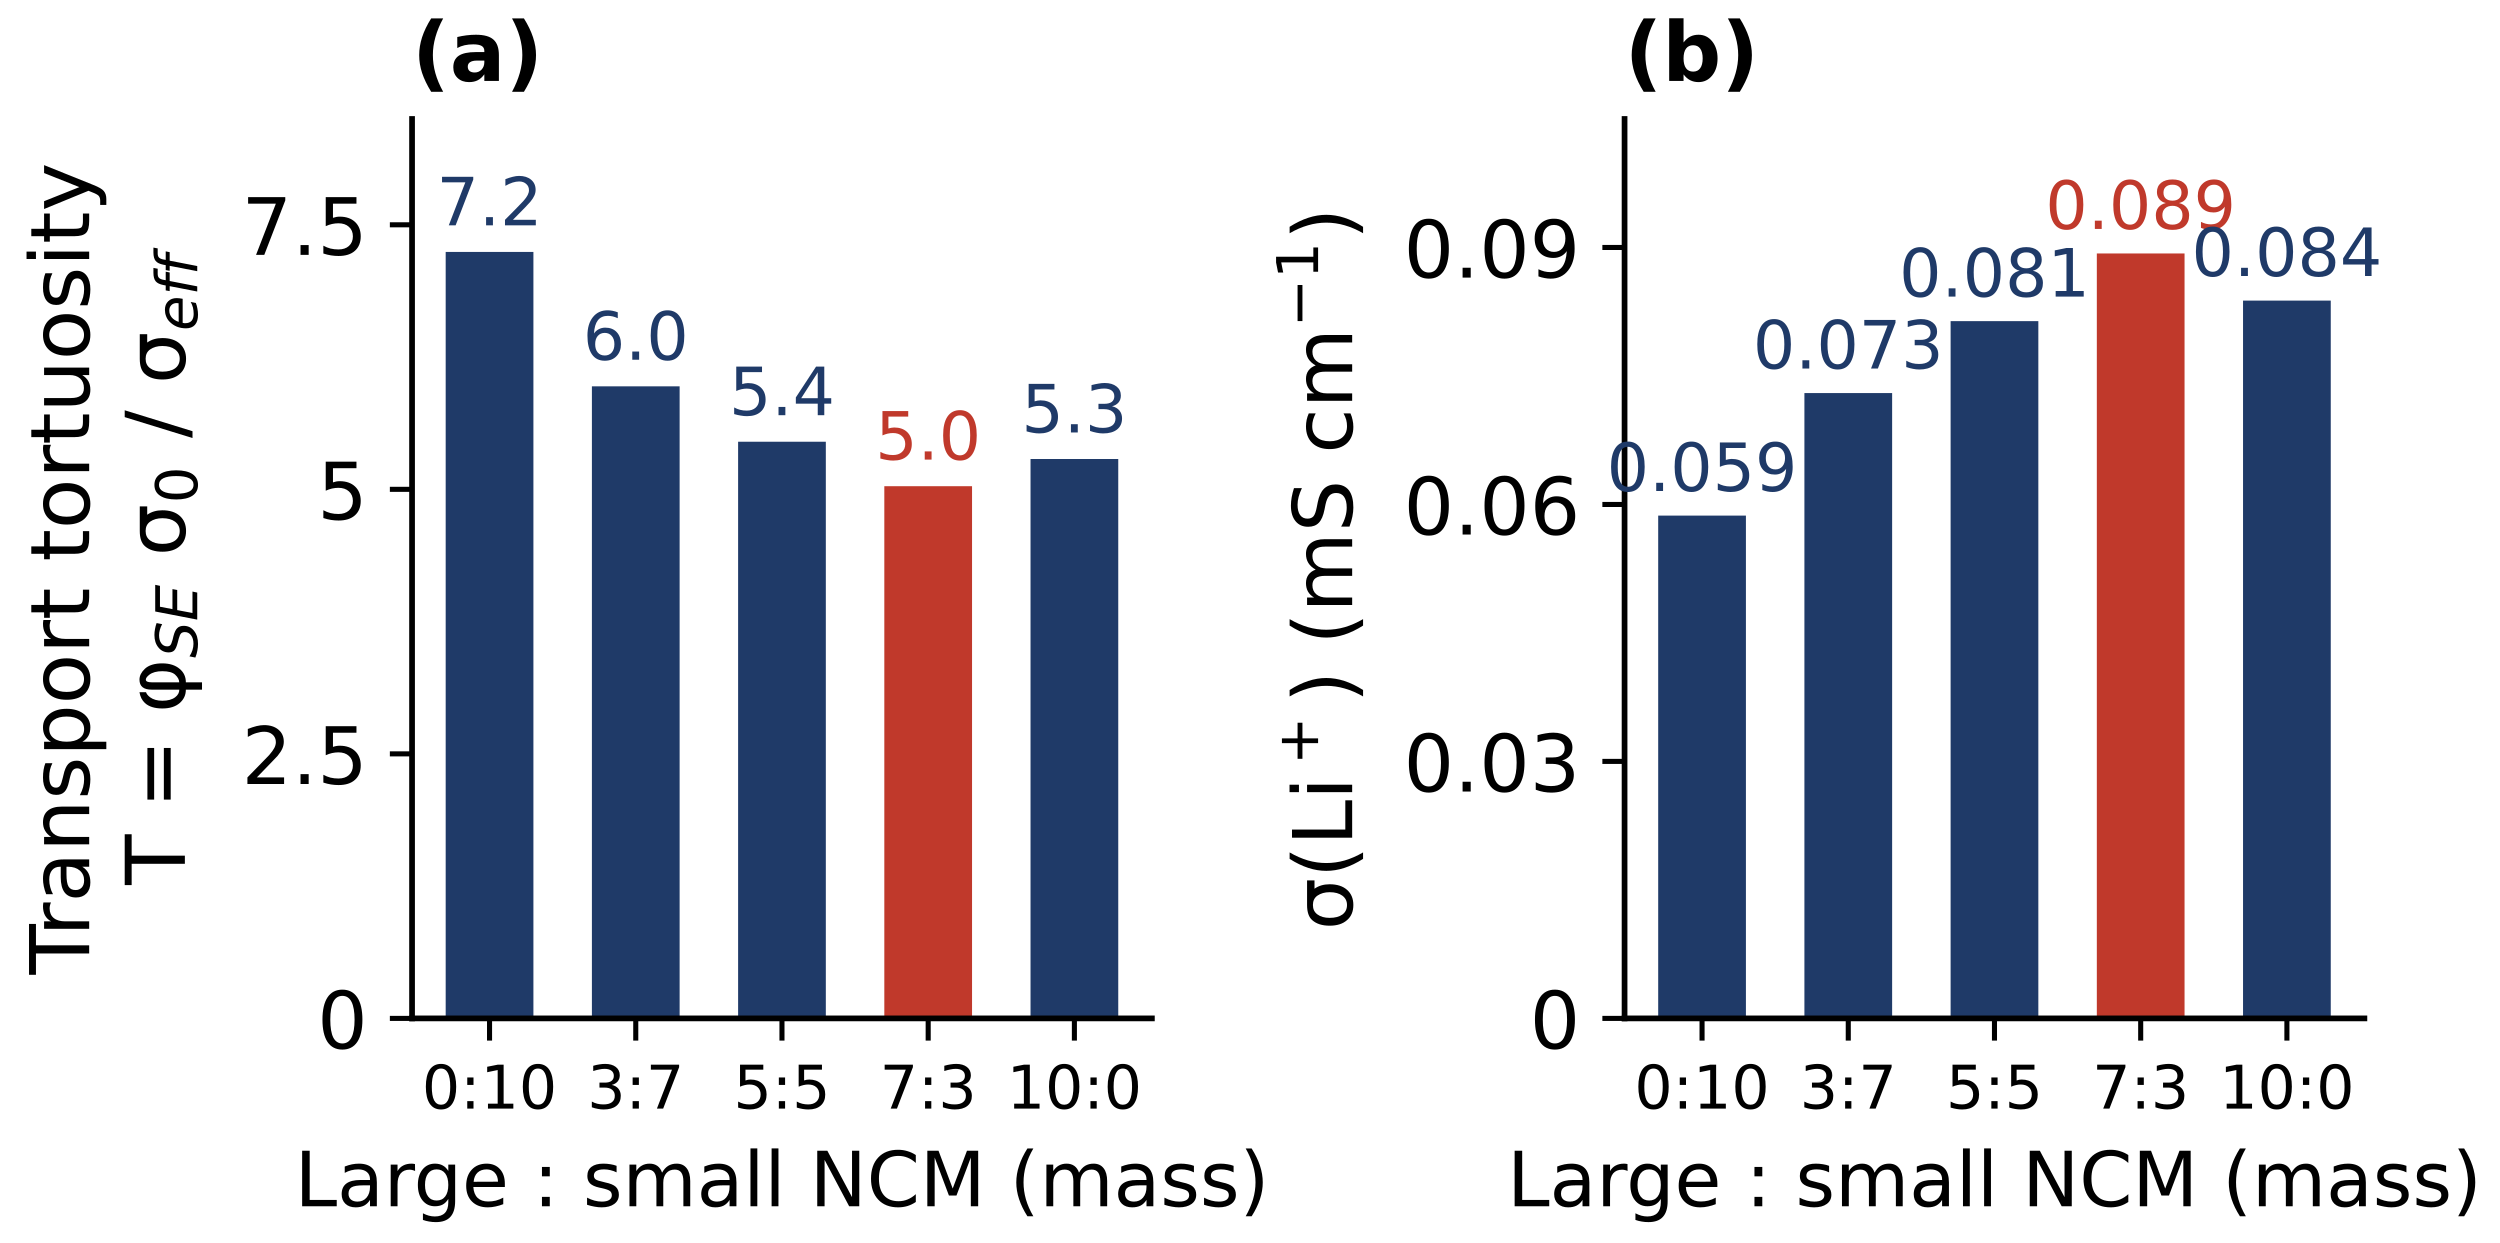
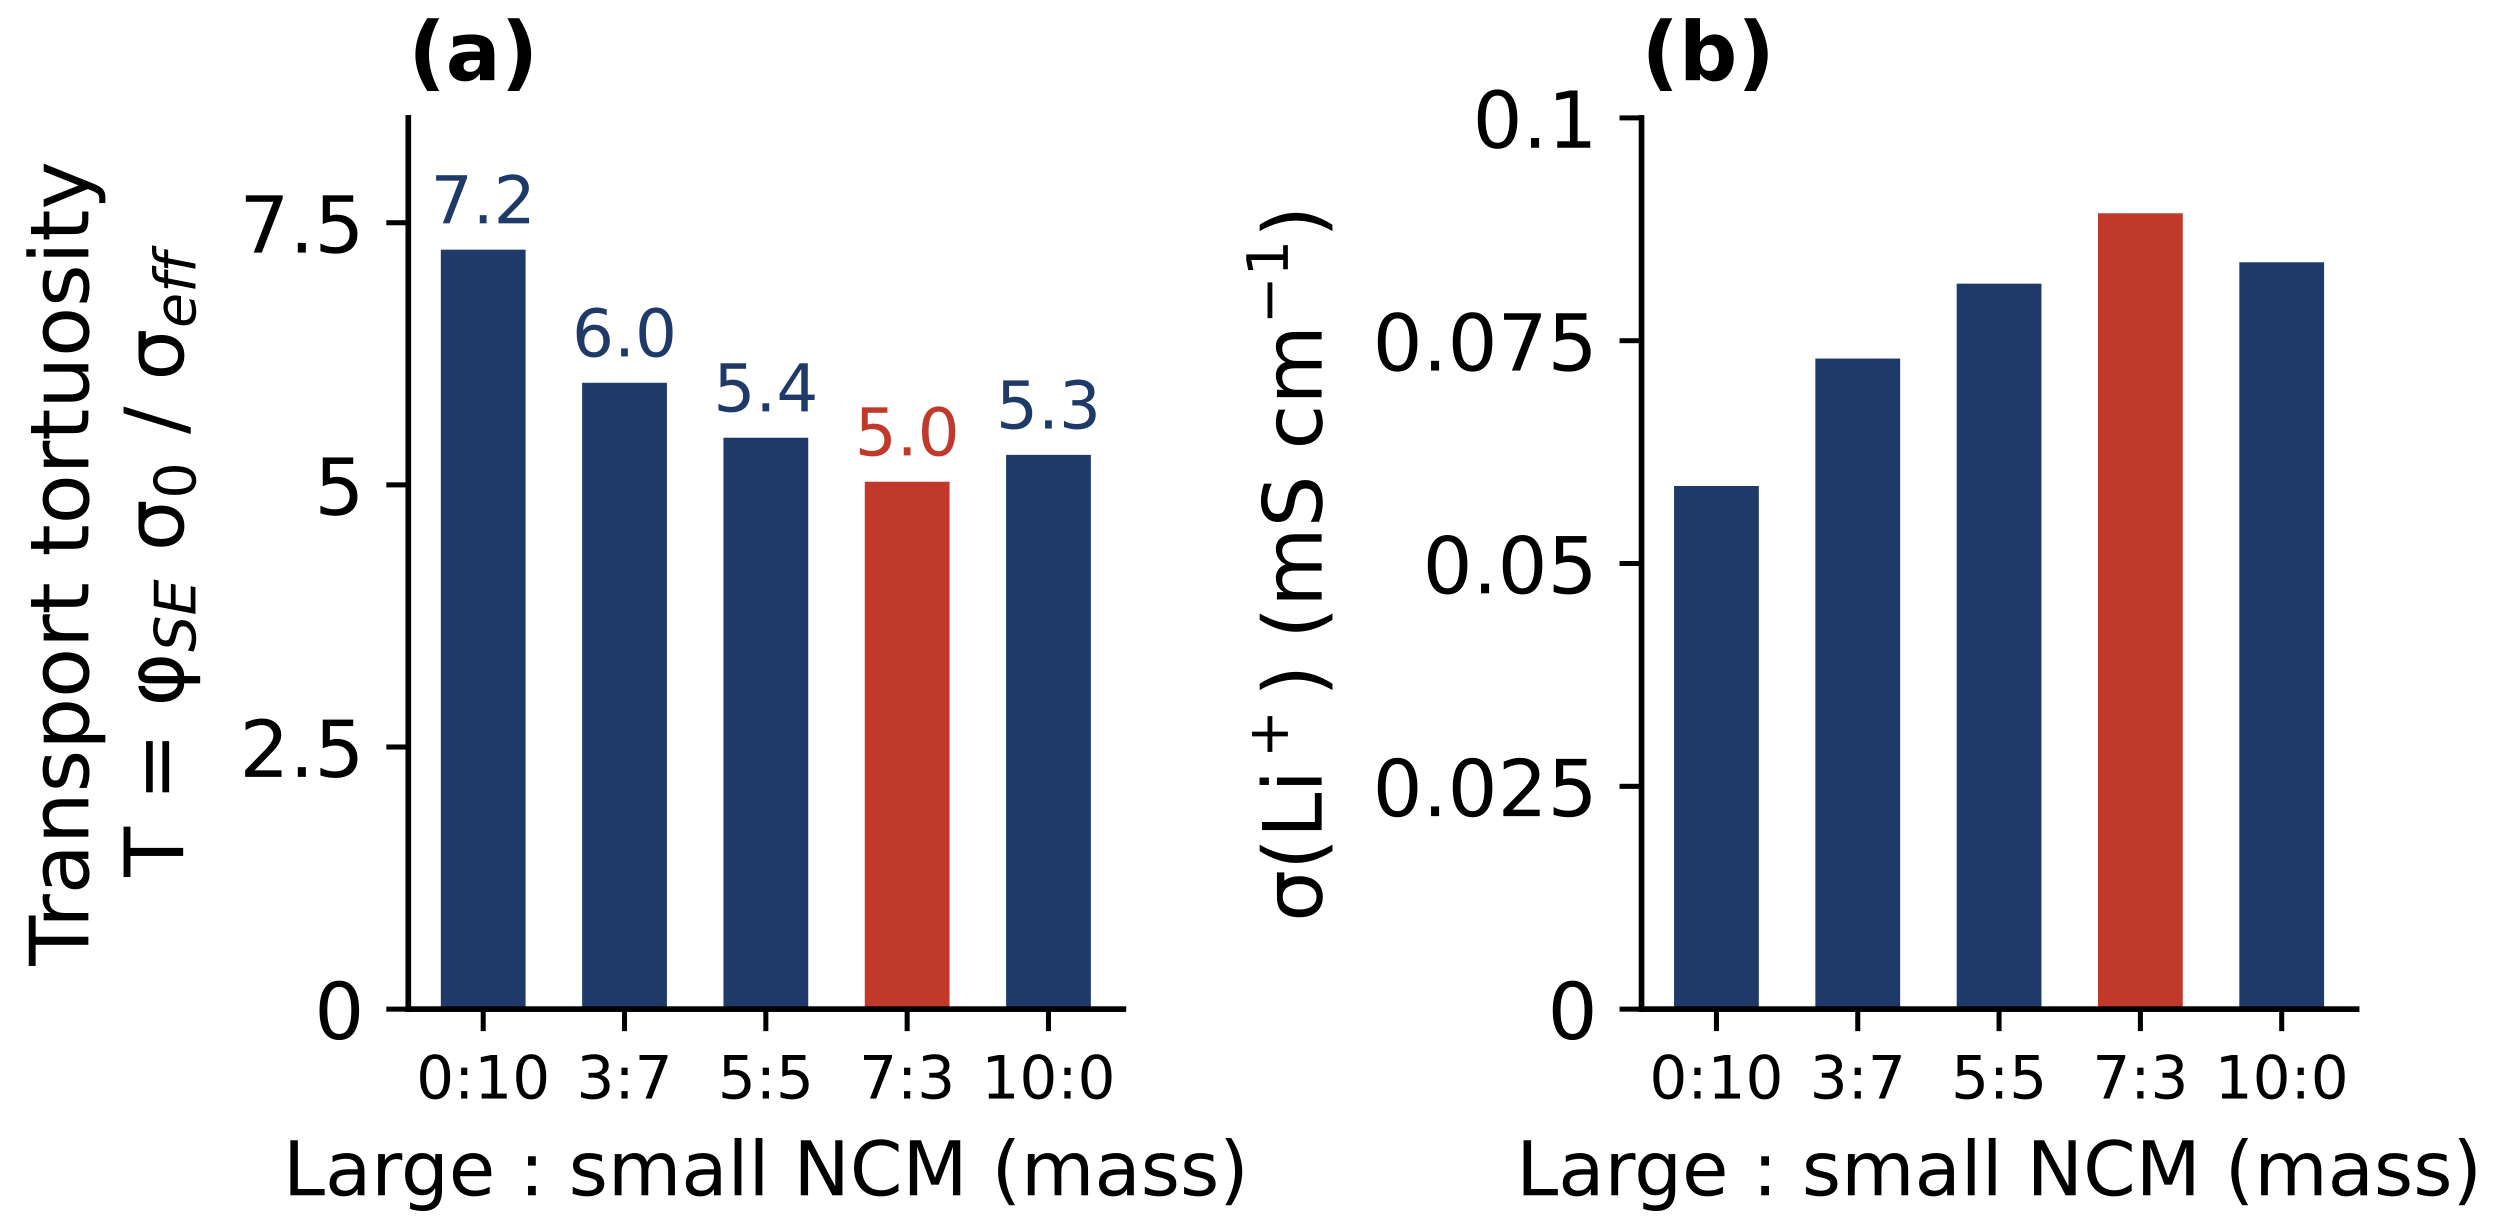
- <svg xmlns="http://www.w3.org/2000/svg" xmlns:xlink="http://www.w3.org/1999/xlink" width="394.152pt" height="195.941pt" viewBox="0 0 394.152 195.941" version="1.1">
+ <svg xmlns="http://www.w3.org/2000/svg" xmlns:xlink="http://www.w3.org/1999/xlink" width="397.771pt" height="195.941pt" viewBox="0 0 397.771 195.941" version="1.1">
  <defs>
    <style type="text/css">*{stroke-linejoin: round; stroke-linecap: butt}</style>
  </defs>
  <g id="figure_1">
    <g id="patch_1">
-       <path d="M 0 195.941  L 394.152 195.941  L 394.152 0  L 0 0  L 0 195.941  z " style="fill: none" />
+       <path d="M 0 195.941  L 397.771 195.941  L 397.771 0  L 0 0  L 0 195.941  z " style="fill: none" />
    </g>
    <g id="axes_1">
      <g id="patch_2">
-         <path d="M 64.965 160.56  L 181.607 160.56  L 181.607 18.758  L 64.965 18.758  L 64.965 160.56  z " style="fill: none" />
+         <path d="M 64.965 160.56  L 178.739 160.56  L 178.739 18.758  L 64.965 18.758  L 64.965 160.56  z " style="fill: none" />
      </g>
      <g id="patch_3">
-         <path d="M 70.267 160.56  L 84.098 160.56  L 84.098 39.723  L 70.267 39.723  z " clip-path="url(#p000e98d349)" style="fill: #1f3a68" />
+         <path d="M 70.137 160.56  L 83.628 160.56  L 83.628 39.723  L 70.137 39.723  z " clip-path="url(#pf96f14b481)" style="fill: #1f3a68" />
      </g>
      <g id="patch_4">
-         <path d="M 93.319 160.56  L 107.15 160.56  L 107.15 60.91  L 93.319 60.91  z " clip-path="url(#p000e98d349)" style="fill: #1f3a68" />
+         <path d="M 92.622 160.56  L 106.113 160.56  L 106.113 60.91  L 92.622 60.91  z " clip-path="url(#pf96f14b481)" style="fill: #1f3a68" />
      </g>
      <g id="patch_5">
-         <path d="M 116.37 160.56  L 130.201 160.56  L 130.201 69.648  L 116.37 69.648  z " clip-path="url(#p000e98d349)" style="fill: #1f3a68" />
+         <path d="M 115.107 160.56  L 128.598 160.56  L 128.598 69.648  L 115.107 69.648  z " clip-path="url(#pf96f14b481)" style="fill: #1f3a68" />
      </g>
      <g id="patch_6">
-         <path d="M 139.422 160.56  L 153.253 160.56  L 153.253 76.652  L 139.422 76.652  z " clip-path="url(#p000e98d349)" style="fill: #c0392b" />
+         <path d="M 137.592 160.56  L 151.083 160.56  L 151.083 76.652  L 137.592 76.652  z " clip-path="url(#pf96f14b481)" style="fill: #c0392b" />
      </g>
      <g id="patch_7">
-         <path d="M 162.474 160.56  L 176.305 160.56  L 176.305 72.369  L 162.474 72.369  z " clip-path="url(#p000e98d349)" style="fill: #1f3a68" />
+         <path d="M 160.077 160.56  L 173.568 160.56  L 173.568 72.369  L 160.077 72.369  z " clip-path="url(#pf96f14b481)" style="fill: #1f3a68" />
      </g>
      <g id="matplotlib.axis_1">
        <g id="xtick_1">
          <g id="line2d_1">
            <defs>
-               <path id="m5f70f8c67a" d="M 0 0  L 0 3.5  " style="stroke: #000000; stroke-width: 0.8" />
+               <path id="m5b0b70c1b4" d="M 0 0  L 0 3.5  " style="stroke: #000000; stroke-width: 0.8" />
            </defs>
            <g>
-               <use xlink:href="#m5f70f8c67a" x="77.182" y="160.56" style="stroke: #000000; stroke-width: 0.8" />
+               <use xlink:href="#m5b0b70c1b4" x="76.882" y="160.56" style="stroke: #000000; stroke-width: 0.8" />
            </g>
          </g>
          <g id="text_1">
-             <text style="font-size: 9.5px; font-family: 'DejaVu Sans'; text-anchor: middle" x="77.182" y="174.778" transform="rotate(-0 77.18243 174.7781)">0:10</text>
+             <text style="font-size: 9.5px; font-family: 'DejaVu Sans'; text-anchor: middle" x="76.882" y="174.778" transform="rotate(-0 76.88205 174.7781)">0:10</text>
          </g>
        </g>
        <g id="xtick_2">
          <g id="line2d_2">
            <g>
-               <use xlink:href="#m5f70f8c67a" x="100.234" y="160.56" style="stroke: #000000; stroke-width: 0.8" />
+               <use xlink:href="#m5b0b70c1b4" x="99.367" y="160.56" style="stroke: #000000; stroke-width: 0.8" />
            </g>
          </g>
          <g id="text_2">
-             <text style="font-size: 9.5px; font-family: 'DejaVu Sans'; text-anchor: middle" x="100.234" y="174.778" transform="rotate(-0 100.2342 174.7781)">3:7</text>
+             <text style="font-size: 9.5px; font-family: 'DejaVu Sans'; text-anchor: middle" x="99.367" y="174.778" transform="rotate(-0 99.36706 174.7781)">3:7</text>
          </g>
        </g>
        <g id="xtick_3">
          <g id="line2d_3">
            <g>
-               <use xlink:href="#m5f70f8c67a" x="123.286" y="160.56" style="stroke: #000000; stroke-width: 0.8" />
+               <use xlink:href="#m5b0b70c1b4" x="121.852" y="160.56" style="stroke: #000000; stroke-width: 0.8" />
            </g>
          </g>
          <g id="text_3">
-             <text style="font-size: 9.5px; font-family: 'DejaVu Sans'; text-anchor: middle" x="123.286" y="174.778" transform="rotate(-0 123.2859 174.7781)">5:5</text>
+             <text style="font-size: 9.5px; font-family: 'DejaVu Sans'; text-anchor: middle" x="121.852" y="174.778" transform="rotate(-0 121.8521 174.7781)">5:5</text>
          </g>
        </g>
        <g id="xtick_4">
          <g id="line2d_4">
            <g>
-               <use xlink:href="#m5f70f8c67a" x="146.338" y="160.56" style="stroke: #000000; stroke-width: 0.8" />
+               <use xlink:href="#m5b0b70c1b4" x="144.337" y="160.56" style="stroke: #000000; stroke-width: 0.8" />
            </g>
          </g>
          <g id="text_4">
-             <text style="font-size: 9.5px; font-family: 'DejaVu Sans'; text-anchor: middle" x="146.338" y="174.778" transform="rotate(-0 146.3377 174.7781)">7:3</text>
+             <text style="font-size: 9.5px; font-family: 'DejaVu Sans'; text-anchor: middle" x="144.337" y="174.778" transform="rotate(-0 144.3371 174.7781)">7:3</text>
          </g>
        </g>
        <g id="xtick_5">
          <g id="line2d_5">
            <g>
-               <use xlink:href="#m5f70f8c67a" x="169.389" y="160.56" style="stroke: #000000; stroke-width: 0.8" />
+               <use xlink:href="#m5b0b70c1b4" x="166.822" y="160.56" style="stroke: #000000; stroke-width: 0.8" />
            </g>
          </g>
          <g id="text_5">
-             <text style="font-size: 9.5px; font-family: 'DejaVu Sans'; text-anchor: middle" x="169.389" y="174.778" transform="rotate(-0 169.3895 174.7781)">10:0</text>
+             <text style="font-size: 9.5px; font-family: 'DejaVu Sans'; text-anchor: middle" x="166.822" y="174.778" transform="rotate(-0 166.8221 174.7781)">10:0</text>
          </g>
        </g>
        <g id="text_6">
-           <text style="font-size: 12px; font-family: 'DejaVu Sans'; text-anchor: middle" x="123.286" y="190.178" transform="rotate(-0 123.2859 190.1785)">Large : small NCM (mass)</text>
+           <text style="font-size: 12px; font-family: 'DejaVu Sans'; text-anchor: middle" x="121.852" y="190.178" transform="rotate(-0 121.8521 190.1785)">Large : small NCM (mass)</text>
        </g>
      </g>
      <g id="matplotlib.axis_2">
        <g id="ytick_1">
          <g id="line2d_6">
            <defs>
-               <path id="m1e1cdedfda" d="M 0 0  L -3.5 0  " style="stroke: #000000; stroke-width: 0.8" />
+               <path id="mdce07f8cb2" d="M 0 0  L -3.5 0  " style="stroke: #000000; stroke-width: 0.8" />
            </defs>
            <g>
-               <use xlink:href="#m1e1cdedfda" x="64.965" y="160.56" style="stroke: #000000; stroke-width: 0.8" />
+               <use xlink:href="#mdce07f8cb2" x="64.965" y="160.56" style="stroke: #000000; stroke-width: 0.8" />
            </g>
          </g>
          <g id="text_7">
            <text style="font-size: 12.5px; font-family: 'DejaVu Sans'; text-anchor: end" x="57.965" y="165.309" transform="rotate(-0 57.965 165.3089)">0</text>
          </g>
        </g>
        <g id="ytick_2">
          <g id="line2d_7">
            <g>
-               <use xlink:href="#m1e1cdedfda" x="64.965" y="118.854" style="stroke: #000000; stroke-width: 0.8" />
+               <use xlink:href="#mdce07f8cb2" x="64.965" y="118.854" style="stroke: #000000; stroke-width: 0.8" />
            </g>
          </g>
          <g id="text_8">
            <text style="font-size: 12.5px; font-family: 'DejaVu Sans'; text-anchor: end" x="57.965" y="123.602" transform="rotate(-0 57.965 123.6023)">2.5</text>
          </g>
        </g>
        <g id="ytick_3">
          <g id="line2d_8">
            <g>
-               <use xlink:href="#m1e1cdedfda" x="64.965" y="77.147" style="stroke: #000000; stroke-width: 0.8" />
+               <use xlink:href="#mdce07f8cb2" x="64.965" y="77.147" style="stroke: #000000; stroke-width: 0.8" />
            </g>
          </g>
          <g id="text_9">
            <text style="font-size: 12.5px; font-family: 'DejaVu Sans'; text-anchor: end" x="57.965" y="81.896" transform="rotate(-0 57.965 81.89572)">5</text>
          </g>
        </g>
        <g id="ytick_4">
          <g id="line2d_9">
            <g>
-               <use xlink:href="#m1e1cdedfda" x="64.965" y="35.441" style="stroke: #000000; stroke-width: 0.8" />
+               <use xlink:href="#mdce07f8cb2" x="64.965" y="35.441" style="stroke: #000000; stroke-width: 0.8" />
            </g>
          </g>
          <g id="text_10">
            <text style="font-size: 12.5px; font-family: 'DejaVu Sans'; text-anchor: end" x="57.965" y="40.189" transform="rotate(-0 57.965 40.18914)">7.5</text>
          </g>
        </g>
        <g id="text_11">
          <text style="font-size: 13px; font-family: 'DejaVu Sans'" transform="translate(14.05924 153.6537) rotate(-90)">Transport tortuosity</text>
          <g transform="translate(29.66178 139.5142) rotate(-90)">
            <text>
              <tspan x="0" y="-0.516" style="font-size: 13px; font-family: 'DejaVu Sans'">T</tspan>
              <tspan x="7.941" y="-0.516" style="font-size: 13px; font-family: 'DejaVu Sans'"> </tspan>
              <tspan x="12.073" y="-0.516" style="font-size: 13px; font-family: 'DejaVu Sans'">=</tspan>
              <tspan x="22.966" y="-0.516" style="font-size: 13px; font-family: 'DejaVu Sans'"> </tspan>
              <tspan x="27.098" y="-0.516" style="font-size: 13px; font-family: 'DejaVu Sans'">φ</tspan>
              <tspan x="47.68" y="-0.516" style="font-size: 13px; font-family: 'DejaVu Sans'"> </tspan>
              <tspan x="51.812" y="-0.516" style="font-size: 13px; font-family: 'DejaVu Sans'">σ</tspan>
              <tspan x="66.321" y="-0.516" style="font-size: 13px; font-family: 'DejaVu Sans'"> </tspan>
              <tspan x="70.453" y="-0.516" style="font-size: 13px; font-family: 'DejaVu Sans'">/</tspan>
              <tspan x="74.833" y="-0.516" style="font-size: 13px; font-family: 'DejaVu Sans'"> </tspan>
              <tspan x="78.965" y="-0.516" style="font-size: 13px; font-family: 'DejaVu Sans'">σ</tspan>
              <tspan x="35.798" y="1.434" style="font-style: oblique; font-size: 9.1px; font-family: 'DejaVu Sans'">S</tspan>
              <tspan x="41.575" y="1.434" style="font-style: oblique; font-size: 9.1px; font-family: 'DejaVu Sans'">E</tspan>
              <tspan x="87.329" y="1.434" style="font-style: oblique; font-size: 9.1px; font-family: 'DejaVu Sans'">e</tspan>
              <tspan x="92.928" y="1.434" style="font-style: oblique; font-size: 9.1px; font-family: 'DejaVu Sans'">f</tspan>
              <tspan x="96.131" y="1.434" style="font-style: oblique; font-size: 9.1px; font-family: 'DejaVu Sans'">f</tspan>
              <tspan x="60.176" y="1.434" style="font-size: 9.1px; font-family: 'DejaVu Sans'">0</tspan>
            </text>
          </g>
        </g>
      </g>
      <g id="patch_8">
        <path d="M 64.965 160.56  L 64.965 18.758  " style="fill: none; stroke: #000000; stroke-width: 0.9; stroke-linejoin: miter; stroke-linecap: square" />
      </g>
      <g id="patch_9">
-         <path d="M 64.965 160.56  L 181.607 160.56  " style="fill: none; stroke: #000000; stroke-width: 0.9; stroke-linejoin: miter; stroke-linecap: square" />
+         <path d="M 64.965 160.56  L 178.739 160.56  " style="fill: none; stroke: #000000; stroke-width: 0.9; stroke-linejoin: miter; stroke-linecap: square" />
      </g>
      <g id="text_12">
-         <text style="font-size: 10.5px; font-family: 'DejaVu Sans'; text-anchor: middle; fill: #1f3a68" x="77.182" y="35.532" transform="rotate(-0 77.18243 35.53231)">7.2</text>
+         <text style="font-size: 10.5px; font-family: 'DejaVu Sans'; text-anchor: middle; fill: #1f3a68" x="76.882" y="35.532" transform="rotate(-0 76.88205 35.53231)">7.2</text>
      </g>
      <g id="text_13">
-         <text style="font-size: 10.5px; font-family: 'DejaVu Sans'; text-anchor: middle; fill: #1f3a68" x="100.234" y="56.719" transform="rotate(-0 100.2342 56.71925)">6.0</text>
+         <text style="font-size: 10.5px; font-family: 'DejaVu Sans'; text-anchor: middle; fill: #1f3a68" x="99.367" y="56.719" transform="rotate(-0 99.36706 56.71925)">6.0</text>
      </g>
      <g id="text_14">
-         <text style="font-size: 10.5px; font-family: 'DejaVu Sans'; text-anchor: middle; fill: #1f3a68" x="123.286" y="65.458" transform="rotate(-0 123.2859 65.45762)">5.4</text>
+         <text style="font-size: 10.5px; font-family: 'DejaVu Sans'; text-anchor: middle; fill: #1f3a68" x="121.852" y="65.458" transform="rotate(-0 121.8521 65.45762)">5.4</text>
      </g>
      <g id="text_15">
-         <text style="font-size: 10.5px; font-family: 'DejaVu Sans'; text-anchor: middle; fill: #c0392b" x="146.338" y="72.461" transform="rotate(-0 146.3377 72.46099)">5.0</text>
+         <text style="font-size: 10.5px; font-family: 'DejaVu Sans'; text-anchor: middle; fill: #c0392b" x="144.337" y="72.461" transform="rotate(-0 144.3371 72.46099)">5.0</text>
      </g>
      <g id="text_16">
-         <text style="font-size: 10.5px; font-family: 'DejaVu Sans'; text-anchor: middle; fill: #1f3a68" x="169.389" y="68.179" transform="rotate(-0 169.3895 68.17856)">5.3</text>
+         <text style="font-size: 10.5px; font-family: 'DejaVu Sans'; text-anchor: middle; fill: #1f3a68" x="166.822" y="68.179" transform="rotate(-0 166.8221 68.17856)">5.3</text>
      </g>
      <g id="text_17">
        <text style="font-weight: 700; font-size: 13px; font-family: 'DejaVu Sans'; text-anchor: start" x="64.965" y="12.758" transform="rotate(-0 64.965 12.75797)">(a)</text>
      </g>
    </g>
    <g id="axes_2">
      <g id="patch_10">
-         <path d="M 256.13 160.56  L 372.772 160.56  L 372.772 18.758  L 256.13 18.758  L 256.13 160.56  z " style="fill: none" />
+         <path d="M 261.182 160.56  L 374.956 160.56  L 374.956 18.758  L 261.182 18.758  L 261.182 160.56  z " style="fill: none" />
      </g>
      <g id="patch_11">
-         <path d="M 261.432 160.56  L 275.263 160.56  L 275.263 81.286  L 261.432 81.286  z " clip-path="url(#p713fb7e258)" style="fill: #1f3a68" />
+         <path d="M 266.354 160.56  L 279.845 160.56  L 279.845 77.322  L 266.354 77.322  z " clip-path="url(#p6d87cd4e45)" style="fill: #1f3a68" />
      </g>
      <g id="patch_12">
-         <path d="M 284.484 160.56  L 298.315 160.56  L 298.315 61.974  L 284.484 61.974  z " clip-path="url(#p713fb7e258)" style="fill: #1f3a68" />
+         <path d="M 288.839 160.56  L 302.33 160.56  L 302.33 57.045  L 288.839 57.045  z " clip-path="url(#p6d87cd4e45)" style="fill: #1f3a68" />
      </g>
      <g id="patch_13">
-         <path d="M 307.535 160.56  L 321.366 160.56  L 321.366 50.63  L 307.535 50.63  z " clip-path="url(#p713fb7e258)" style="fill: #1f3a68" />
+         <path d="M 311.324 160.56  L 324.815 160.56  L 324.815 45.133  L 311.324 45.133  z " clip-path="url(#p6d87cd4e45)" style="fill: #1f3a68" />
      </g>
      <g id="patch_14">
-         <path d="M 330.587 160.56  L 344.418 160.56  L 344.418 39.961  L 330.587 39.961  z " clip-path="url(#p713fb7e258)" style="fill: #c0392b" />
+         <path d="M 333.809 160.56  L 347.3 160.56  L 347.3 33.931  L 333.809 33.931  z " clip-path="url(#p6d87cd4e45)" style="fill: #c0392b" />
      </g>
      <g id="patch_15">
-         <path d="M 353.639 160.56  L 367.47 160.56  L 367.47 47.389  L 353.639 47.389  z " clip-path="url(#p713fb7e258)" style="fill: #1f3a68" />
+         <path d="M 356.294 160.56  L 369.785 160.56  L 369.785 41.73  L 356.294 41.73  z " clip-path="url(#p6d87cd4e45)" style="fill: #1f3a68" />
      </g>
      <g id="matplotlib.axis_3">
        <g id="xtick_6">
          <g id="line2d_10">
            <g>
-               <use xlink:href="#m5f70f8c67a" x="268.347" y="160.56" style="stroke: #000000; stroke-width: 0.8" />
+               <use xlink:href="#m5b0b70c1b4" x="273.099" y="160.56" style="stroke: #000000; stroke-width: 0.8" />
            </g>
          </g>
          <g id="text_18">
-             <text style="font-size: 9.5px; font-family: 'DejaVu Sans'; text-anchor: middle" x="268.347" y="174.778" transform="rotate(-0 268.3474 174.7781)">0:10</text>
+             <text style="font-size: 9.5px; font-family: 'DejaVu Sans'; text-anchor: middle" x="273.099" y="174.778" transform="rotate(-0 273.0993 174.7781)">0:10</text>
          </g>
        </g>
        <g id="xtick_7">
          <g id="line2d_11">
            <g>
-               <use xlink:href="#m5f70f8c67a" x="291.399" y="160.56" style="stroke: #000000; stroke-width: 0.8" />
+               <use xlink:href="#m5b0b70c1b4" x="295.584" y="160.56" style="stroke: #000000; stroke-width: 0.8" />
            </g>
          </g>
          <g id="text_19">
-             <text style="font-size: 9.5px; font-family: 'DejaVu Sans'; text-anchor: middle" x="291.399" y="174.778" transform="rotate(-0 291.3991 174.7781)">3:7</text>
+             <text style="font-size: 9.5px; font-family: 'DejaVu Sans'; text-anchor: middle" x="295.584" y="174.778" transform="rotate(-0 295.5843 174.7781)">3:7</text>
          </g>
        </g>
        <g id="xtick_8">
          <g id="line2d_12">
            <g>
-               <use xlink:href="#m5f70f8c67a" x="314.451" y="160.56" style="stroke: #000000; stroke-width: 0.8" />
+               <use xlink:href="#m5b0b70c1b4" x="318.069" y="160.56" style="stroke: #000000; stroke-width: 0.8" />
            </g>
          </g>
          <g id="text_20">
-             <text style="font-size: 9.5px; font-family: 'DejaVu Sans'; text-anchor: middle" x="314.451" y="174.778" transform="rotate(-0 314.4509 174.7781)">5:5</text>
+             <text style="font-size: 9.5px; font-family: 'DejaVu Sans'; text-anchor: middle" x="318.069" y="174.778" transform="rotate(-0 318.0693 174.7781)">5:5</text>
          </g>
        </g>
        <g id="xtick_9">
          <g id="line2d_13">
            <g>
-               <use xlink:href="#m5f70f8c67a" x="337.503" y="160.56" style="stroke: #000000; stroke-width: 0.8" />
+               <use xlink:href="#m5b0b70c1b4" x="340.554" y="160.56" style="stroke: #000000; stroke-width: 0.8" />
            </g>
          </g>
          <g id="text_21">
-             <text style="font-size: 9.5px; font-family: 'DejaVu Sans'; text-anchor: middle" x="337.503" y="174.778" transform="rotate(-0 337.5026 174.7781)">7:3</text>
+             <text style="font-size: 9.5px; font-family: 'DejaVu Sans'; text-anchor: middle" x="340.554" y="174.778" transform="rotate(-0 340.5543 174.7781)">7:3</text>
          </g>
        </g>
        <g id="xtick_10">
          <g id="line2d_14">
            <g>
-               <use xlink:href="#m5f70f8c67a" x="360.554" y="160.56" style="stroke: #000000; stroke-width: 0.8" />
+               <use xlink:href="#m5b0b70c1b4" x="363.039" y="160.56" style="stroke: #000000; stroke-width: 0.8" />
            </g>
          </g>
          <g id="text_22">
-             <text style="font-size: 9.5px; font-family: 'DejaVu Sans'; text-anchor: middle" x="360.554" y="174.778" transform="rotate(-0 360.5544 174.7781)">10:0</text>
+             <text style="font-size: 9.5px; font-family: 'DejaVu Sans'; text-anchor: middle" x="363.039" y="174.778" transform="rotate(-0 363.0393 174.7781)">10:0</text>
          </g>
        </g>
        <g id="text_23">
-           <text style="font-size: 12px; font-family: 'DejaVu Sans'; text-anchor: middle" x="314.451" y="190.178" transform="rotate(-0 314.4509 190.1785)">Large : small NCM (mass)</text>
+           <text style="font-size: 12px; font-family: 'DejaVu Sans'; text-anchor: middle" x="318.069" y="190.178" transform="rotate(-0 318.0693 190.1785)">Large : small NCM (mass)</text>
        </g>
      </g>
      <g id="matplotlib.axis_4">
        <g id="ytick_5">
          <g id="line2d_15">
            <g>
-               <use xlink:href="#m1e1cdedfda" x="256.13" y="160.56" style="stroke: #000000; stroke-width: 0.8" />
+               <use xlink:href="#mdce07f8cb2" x="261.182" y="160.56" style="stroke: #000000; stroke-width: 0.8" />
            </g>
          </g>
          <g id="text_24">
-             <text style="font-size: 12.5px; font-family: 'DejaVu Sans'; text-anchor: end" x="249.13" y="165.309" transform="rotate(-0 249.1299 165.3089)">0</text>
+             <text style="font-size: 12.5px; font-family: 'DejaVu Sans'; text-anchor: end" x="254.182" y="165.309" transform="rotate(-0 254.1822 165.3089)">0</text>
          </g>
        </g>
        <g id="ytick_6">
          <g id="line2d_16">
            <g>
-               <use xlink:href="#m1e1cdedfda" x="256.13" y="120.045" style="stroke: #000000; stroke-width: 0.8" />
+               <use xlink:href="#mdce07f8cb2" x="261.182" y="125.11" style="stroke: #000000; stroke-width: 0.8" />
            </g>
          </g>
          <g id="text_25">
-             <text style="font-size: 12.5px; font-family: 'DejaVu Sans'; text-anchor: end" x="249.13" y="124.794" transform="rotate(-0 249.1299 124.7939)">0.03</text>
+             <text style="font-size: 12.5px; font-family: 'DejaVu Sans'; text-anchor: end" x="254.182" y="129.858" transform="rotate(-0 254.1822 129.8583)">0.025</text>
          </g>
        </g>
        <g id="ytick_7">
          <g id="line2d_17">
            <g>
-               <use xlink:href="#m1e1cdedfda" x="256.13" y="79.53" style="stroke: #000000; stroke-width: 0.8" />
+               <use xlink:href="#mdce07f8cb2" x="261.182" y="89.659" style="stroke: #000000; stroke-width: 0.8" />
            </g>
          </g>
          <g id="text_26">
-             <text style="font-size: 12.5px; font-family: 'DejaVu Sans'; text-anchor: end" x="249.13" y="84.279" transform="rotate(-0 249.1299 84.27895)">0.06</text>
+             <text style="font-size: 12.5px; font-family: 'DejaVu Sans'; text-anchor: end" x="254.182" y="94.408" transform="rotate(-0 254.1822 94.4077)">0.05</text>
          </g>
        </g>
        <g id="ytick_8">
          <g id="line2d_18">
            <g>
-               <use xlink:href="#m1e1cdedfda" x="256.13" y="39.015" style="stroke: #000000; stroke-width: 0.8" />
+               <use xlink:href="#mdce07f8cb2" x="261.182" y="54.209" style="stroke: #000000; stroke-width: 0.8" />
            </g>
          </g>
          <g id="text_27">
-             <text style="font-size: 12.5px; font-family: 'DejaVu Sans'; text-anchor: end" x="249.13" y="43.764" transform="rotate(-0 249.1299 43.76399)">0.09</text>
-           </g>
-         </g>
-         <g id="text_28">
-           <g transform="translate(214.1749 146.6642) rotate(-90)">
+             <text style="font-size: 12.5px; font-family: 'DejaVu Sans'; text-anchor: end" x="254.182" y="58.957" transform="rotate(-0 254.1822 58.9571)">0.075</text>
+           </g>
+         </g>
+         <g id="ytick_9">
+           <g id="line2d_19">
+             <g>
+               <use xlink:href="#mdce07f8cb2" x="261.182" y="18.758" style="stroke: #000000; stroke-width: 0.8" />
+             </g>
+           </g>
+           <g id="text_28">
+             <text style="font-size: 12.5px; font-family: 'DejaVu Sans'; text-anchor: end" x="254.182" y="23.507" transform="rotate(-0 254.1822 23.5065)">0.1</text>
+           </g>
+         </g>
+         <g id="text_29">
+           <g transform="translate(211.274 146.6642) rotate(-90)">
            <text>
              <tspan x="0" y="-0.992" style="font-size: 13px; font-family: 'DejaVu Sans'">σ</tspan>
              <tspan x="8.239" y="-0.992" style="font-size: 13px; font-family: 'DejaVu Sans'">(</tspan>
              <tspan x="13.311" y="-0.992" style="font-size: 13px; font-family: 'DejaVu Sans'">L</tspan>
              <tspan x="20.554" y="-0.992" style="font-size: 13px; font-family: 'DejaVu Sans'">i</tspan>
              <tspan x="35.816" y="-0.992" style="font-size: 13px; font-family: 'DejaVu Sans'">)</tspan>
              <tspan x="40.888" y="-0.992" style="font-size: 13px; font-family: 'DejaVu Sans'"> </tspan>
              <tspan x="45.02" y="-0.992" style="font-size: 13px; font-family: 'DejaVu Sans'">(</tspan>
              <tspan x="50.092" y="-0.992" style="font-size: 13px; font-family: 'DejaVu Sans'">m</tspan>
              <tspan x="62.755" y="-0.992" style="font-size: 13px; font-family: 'DejaVu Sans'">S</tspan>
              <tspan x="71.007" y="-0.992" style="font-size: 13px; font-family: 'DejaVu Sans'"> </tspan>
              <tspan x="75.14" y="-0.992" style="font-size: 13px; font-family: 'DejaVu Sans'">c</tspan>
              <tspan x="82.287" y="-0.992" style="font-size: 13px; font-family: 'DejaVu Sans'">m</tspan>
              <tspan x="108.845" y="-0.992" style="font-size: 13px; font-family: 'DejaVu Sans'">)</tspan>
              <tspan x="26.063" y="-6.361" style="font-size: 9.1px; font-family: 'DejaVu Sans'">+</tspan>
              <tspan x="95.075" y="-6.361" style="font-size: 9.1px; font-family: 'DejaVu Sans'">−</tspan>
              <tspan x="102.7" y="-6.361" style="font-size: 9.1px; font-family: 'DejaVu Sans'">1</tspan>
            </text>
          </g>
        </g>
      </g>
      <g id="patch_16">
-         <path d="M 256.13 160.56  L 256.13 18.758  " style="fill: none; stroke: #000000; stroke-width: 0.9; stroke-linejoin: miter; stroke-linecap: square" />
+         <path d="M 261.182 160.56  L 261.182 18.758  " style="fill: none; stroke: #000000; stroke-width: 0.9; stroke-linejoin: miter; stroke-linecap: square" />
      </g>
      <g id="patch_17">
-         <path d="M 256.13 160.56  L 372.772 160.56  " style="fill: none; stroke: #000000; stroke-width: 0.9; stroke-linejoin: miter; stroke-linecap: square" />
-       </g>
-       <g id="text_29">
-         <text style="font-size: 10.5px; font-family: 'DejaVu Sans'; text-anchor: middle; fill: #1f3a68" x="268.347" y="77.413" transform="rotate(-0 268.3474 77.41311)">0.059</text>
+         <path d="M 261.182 160.56  L 374.956 160.56  " style="fill: none; stroke: #000000; stroke-width: 0.9; stroke-linejoin: miter; stroke-linecap: square" />
      </g>
      <g id="text_30">
-         <text style="font-size: 10.5px; font-family: 'DejaVu Sans'; text-anchor: middle; fill: #1f3a68" x="291.399" y="58.101" transform="rotate(-0 291.3991 58.10097)">0.073</text>
-       </g>
-       <g id="text_31">
-         <text style="font-size: 10.5px; font-family: 'DejaVu Sans'; text-anchor: middle; fill: #1f3a68" x="314.451" y="46.757" transform="rotate(-0 314.4509 46.75678)">0.081</text>
-       </g>
-       <g id="text_32">
-         <text style="font-size: 10.5px; font-family: 'DejaVu Sans'; text-anchor: middle; fill: #c0392b" x="337.503" y="36.088" transform="rotate(-0 337.5026 36.08784)">0.089</text>
-       </g>
-       <g id="text_33">
-         <text style="font-size: 10.5px; font-family: 'DejaVu Sans'; text-anchor: middle; fill: #1f3a68" x="360.554" y="43.516" transform="rotate(-0 360.5544 43.51559)">0.084</text>
-       </g>
-       <g id="text_34">
-         <text style="font-weight: 700; font-size: 13px; font-family: 'DejaVu Sans'; text-anchor: start" x="256.13" y="12.758" transform="rotate(-0 256.1299 12.75797)">(b)</text>
+         <text style="font-weight: 700; font-size: 13px; font-family: 'DejaVu Sans'; text-anchor: start" x="261.182" y="12.758" transform="rotate(-0 261.1822 12.75797)">(b)</text>
      </g>
    </g>
  </g>
  <defs>
-     <clipPath id="p000e98d349">
-       <rect x="64.965" y="18.758" width="116.642" height="141.802" />
+     <clipPath id="pf96f14b481">
+       <rect x="64.965" y="18.758" width="113.774" height="141.802" />
    </clipPath>
-     <clipPath id="p713fb7e258">
-       <rect x="256.13" y="18.758" width="116.642" height="141.802" />
+     <clipPath id="p6d87cd4e45">
+       <rect x="261.182" y="18.758" width="113.774" height="141.802" />
    </clipPath>
  </defs>
</svg>
